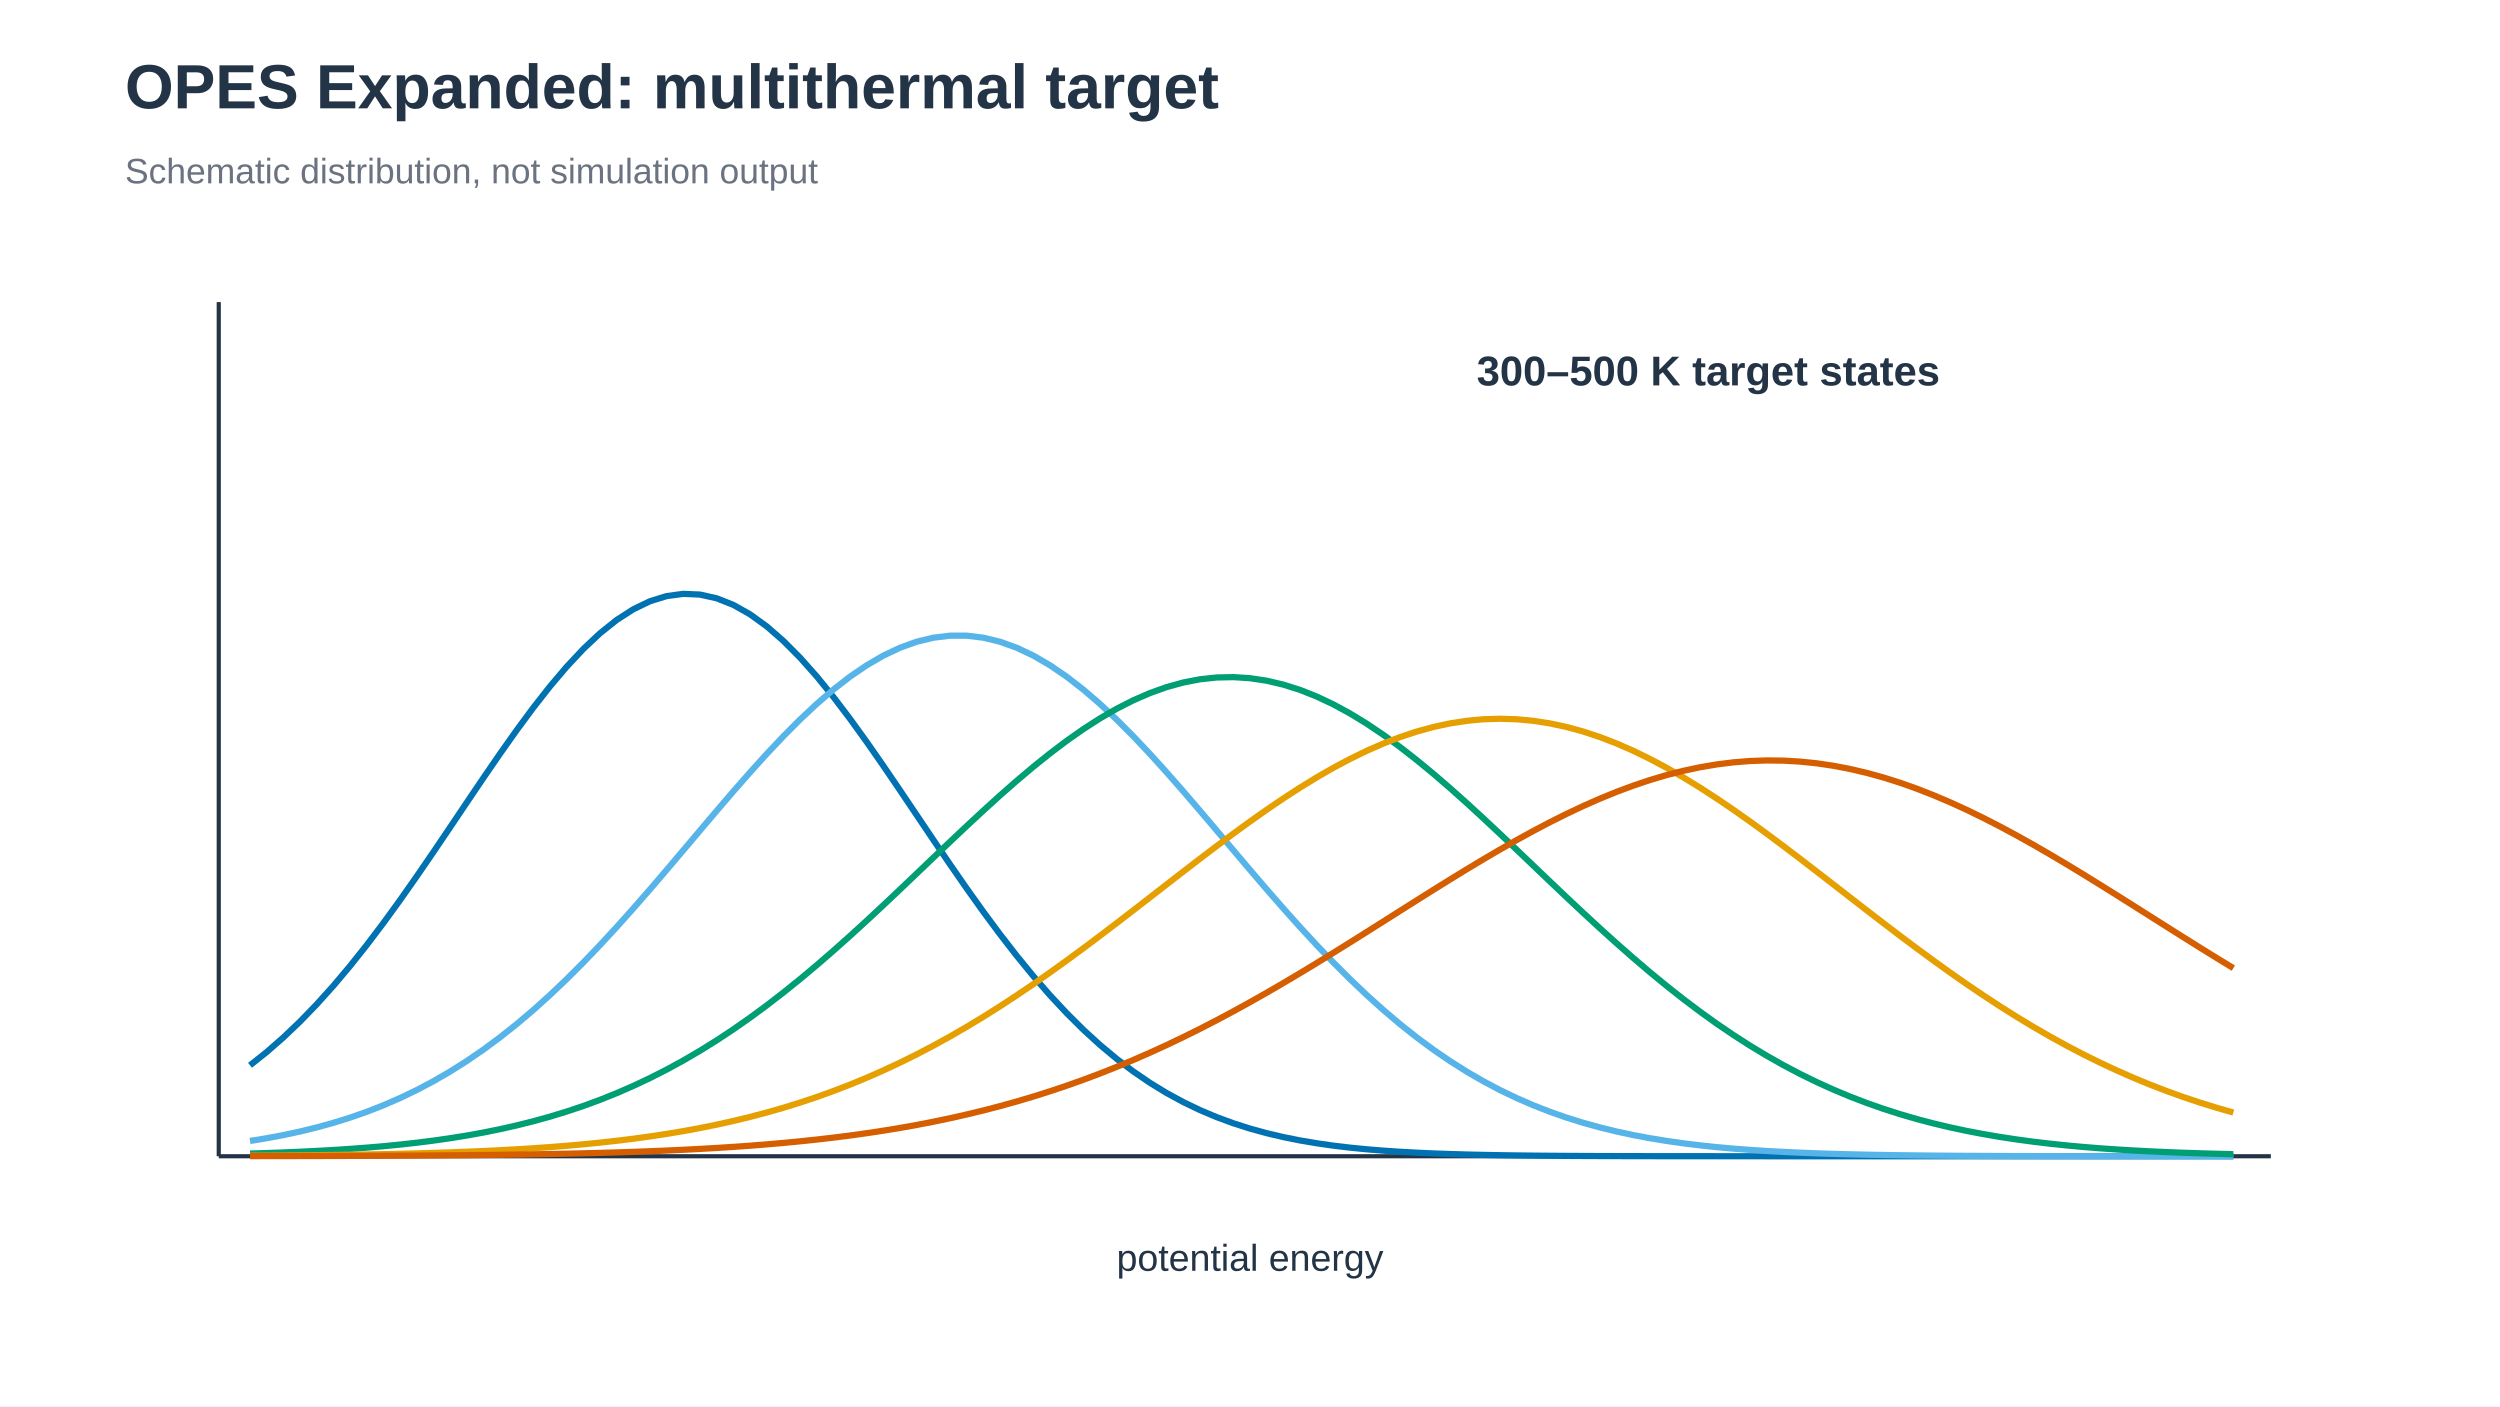
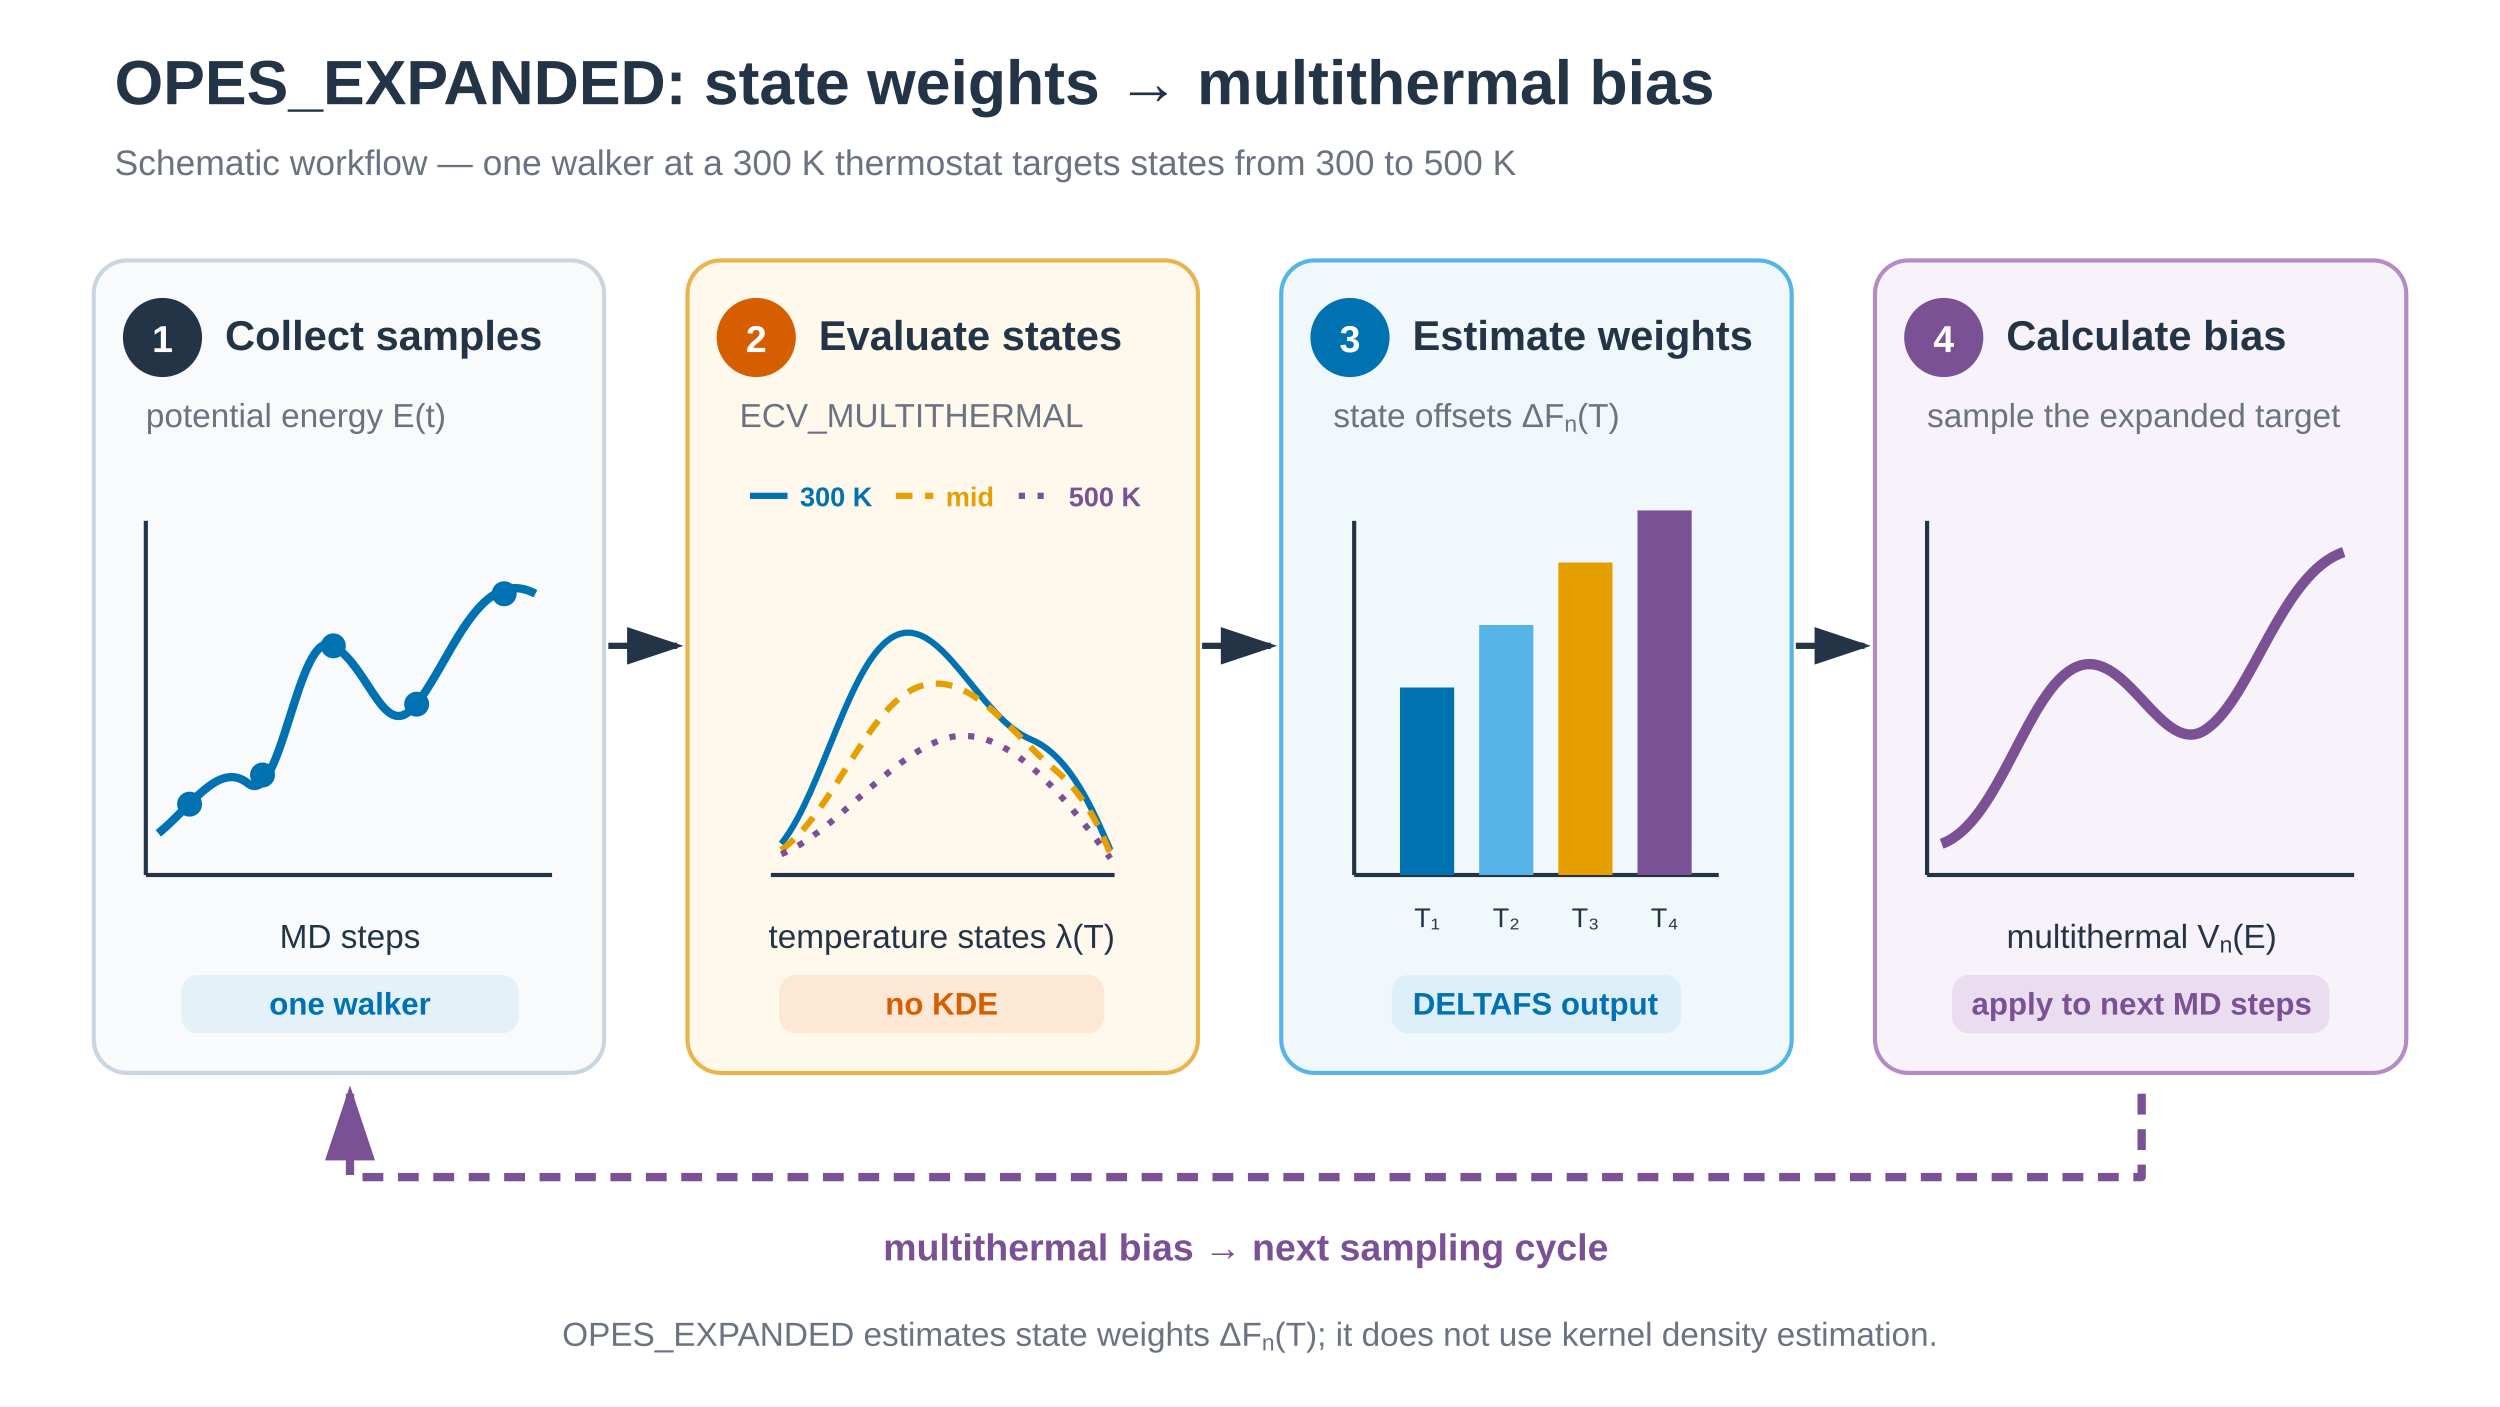
<svg xmlns="http://www.w3.org/2000/svg" viewBox="0 0 1200 675" role="img">
  <defs>
    <marker id="arrow" markerWidth="10" markerHeight="10" refX="8" refY="3" orient="auto" markerUnits="strokeWidth">
      <path d="M0,0 L0,6 L9,3 z" fill="#243447" />
    </marker>
-     <marker id="blue-arrow" markerWidth="10" markerHeight="10" refX="8" refY="3" orient="auto" markerUnits="strokeWidth">
-       <path d="M0,0 L0,6 L9,3 z" fill="#0072B2" />
+     <marker id="arrow-purple" markerWidth="10" markerHeight="10" refX="8" refY="3" orient="auto" markerUnits="strokeWidth">
+       <path d="M0,0 L0,6 L9,3 z" fill="#7A5195" />
    </marker>
-     <pattern id="hatch" width="10" height="10" patternUnits="userSpaceOnUse">
-       <path d="M0 10L10 0" stroke="#6B7280" stroke-width="2" />
-     </pattern>
  </defs>
  <rect width="1200" height="675" fill="#FFFFFF" />
-   <text x="60" y="52" text-anchor="start" font-family="Arial, Helvetica, sans-serif" font-size="30" font-weight="bold" fill="#243447">OPES Expanded: multithermal target</text>
-   <text x="60" y="88" text-anchor="start" font-family="Arial, Helvetica, sans-serif" font-size="17" font-weight="normal" fill="#6B7280">Schematic distribution, not simulation output</text>
-   <line x1="105" y1="555" x2="1090" y2="555" stroke="#243447" stroke-width="2" />
-   <line x1="105" y1="555" x2="105" y2="145" stroke="#243447" stroke-width="2" />
-   <polyline points="120,511.354 128,504.986 136,497.991 144,490.36 152,482.094 160,473.206 168,463.717 176,453.666 184,443.101 192,432.087 200,420.7 208,409.033 216,397.189 224,385.284 232,373.444 240,361.803 248,350.499 256,339.677 264,329.477 272,320.04 280,311.5 288,303.981 296,297.594 304,292.438 312,288.591 320,286.113 328,285.045 336,285.401 344,287.178 352,290.346 360,294.857 368,300.64 376,307.606 384,315.65 392,324.655 400,334.49 408,345.019 416,356.1 424,367.59 432,379.348 440,391.237 448,403.126 456,414.895 464,426.435 472,437.646 480,448.444 488,458.759 496,468.535 504,477.727 512,486.306 520,494.255 528,501.567 536,508.247 544,514.308 552,519.77 560,524.66 568,529.009 576,532.852 584,536.226 592,539.17 600,541.723 608,543.923 616,545.807 624,547.411 632,548.768 640,549.91 648,550.864 656,551.657 664,552.312 672,552.851 680,553.29 688,553.647 696,553.935 704,554.166 712,554.35 720,554.497 728,554.612 736,554.703 744,554.773 752,554.828 760,554.87 768,554.903 776,554.927 784,554.946 792,554.96 800,554.971 808,554.979 816,554.984 824,554.989 832,554.992 840,554.994 848,554.996 856,554.997 864,554.998 872,554.999 880,554.999 888,554.999 896,555 904,555 912,555 920,555 928,555 936,555 944,555 952,555 960,555 968,555 976,555 984,555 992,555 1000,555 1008,555 1016,555 1024,555 1032,555 1040,555 1048,555 1056,555 1064,555 1072,555" fill="none" stroke="#0072B2" stroke-width="3" />
-   <polyline points="120,547.658 128,546.349 136,544.846 144,543.129 152,541.176 160,538.963 168,536.47 176,533.672 184,530.547 192,527.074 200,523.232 208,519.002 216,514.368 224,509.316 232,503.836 240,497.922 248,491.574 256,484.793 264,477.591 272,469.983 280,461.991 288,453.645 296,444.98 304,436.04 312,426.875 320,417.542 328,408.104 336,398.63 344,389.194 352,379.874 360,370.752 368,361.909 376,353.432 384,345.402 392,337.902 400,331.011 408,324.802 416,319.343 424,314.695 432,310.91 440,308.033 448,306.096 456,305.122 464,305.122 472,306.096 480,308.033 488,310.91 496,314.695 504,319.343 512,324.802 520,331.011 528,337.902 536,345.402 544,353.432 552,361.909 560,370.752 568,379.874 576,389.194 584,398.63 592,408.104 600,417.542 608,426.875 616,436.04 624,444.98 632,453.645 640,461.991 648,469.983 656,477.591 664,484.793 672,491.574 680,497.922 688,503.836 696,509.316 704,514.368 712,519.002 720,523.232 728,527.074 736,530.547 744,533.672 752,536.47 760,538.963 768,541.176 776,543.129 784,544.846 792,546.349 800,547.658 808,548.793 816,549.773 824,550.616 832,551.337 840,551.951 848,552.473 856,552.913 864,553.283 872,553.593 880,553.852 888,554.067 896,554.244 904,554.39 912,554.51 920,554.608 928,554.687 936,554.752 944,554.804 952,554.845 960,554.879 968,554.905 976,554.926 984,554.943 992,554.956 1000,554.966 1008,554.974 1016,554.98 1024,554.985 1032,554.988 1040,554.991 1048,554.993 1056,554.995 1064,554.996 1072,554.997" fill="none" stroke="#56B4E9" stroke-width="3" />
-   <polyline points="120,553.708 128,553.461 136,553.172 144,552.835 152,552.445 160,551.993 168,551.472 176,550.872 184,550.186 192,549.402 200,548.51 208,547.498 216,546.354 224,545.066 232,543.621 240,542.004 248,540.202 256,538.2 264,535.985 272,533.543 280,530.859 288,527.921 296,524.717 304,521.235 312,517.465 320,513.4 328,509.033 336,504.359 344,499.378 352,494.089 360,488.498 368,482.612 376,476.44 384,469.998 392,463.303 400,456.378 408,449.247 416,441.941 424,434.493 432,426.939 440,419.319 448,411.677 456,404.058 464,396.511 472,389.086 480,381.833 488,374.805 496,368.054 504,361.632 512,355.589 520,349.973 528,344.831 536,340.206 544,336.137 552,332.66 560,329.805 568,327.596 576,326.055 584,325.194 592,325.022 600,325.539 608,326.741 616,328.618 624,331.153 632,334.323 640,338.1 648,342.451 656,347.34 664,352.724 672,358.56 680,364.799 688,371.392 696,378.288 704,385.435 712,392.78 720,400.273 728,407.862 736,415.498 744,423.134 752,430.726 760,438.233 768,445.614 776,452.836 784,459.868 792,466.681 800,473.252 808,479.561 816,485.591 824,491.331 832,496.772 840,501.907 848,506.735 856,511.255 864,515.47 872,519.387 880,523.011 888,526.353 896,529.423 904,532.232 912,534.793 920,537.12 928,539.227 936,541.127 944,542.835 952,544.364 960,545.729 968,546.943 976,548.019 984,548.97 992,549.807 1000,550.541 1008,551.182 1016,551.741 1024,552.227 1032,552.647 1040,553.01 1048,553.322 1056,553.589 1064,553.817 1072,554.011" fill="none" stroke="#009E73" stroke-width="3" />
-   <polyline points="120,554.74 128,554.689 136,554.63 144,554.56 152,554.478 160,554.383 168,554.272 176,554.143 184,553.994 192,553.821 200,553.622 208,553.394 216,553.132 224,552.832 232,552.491 240,552.102 248,551.661 256,551.163 264,550.6 272,549.967 280,549.257 288,548.461 296,547.574 304,546.585 312,545.488 320,544.274 328,542.933 336,541.457 344,539.836 352,538.062 360,536.125 368,534.017 376,531.729 384,529.252 392,526.58 400,523.704 408,520.62 416,517.322 424,513.805 432,510.067 440,506.107 448,501.923 456,497.519 464,492.898 472,488.064 480,483.025 488,477.791 496,472.374 504,466.786 512,461.044 520,455.167 528,449.173 536,443.087 544,436.932 552,430.735 560,424.523 568,418.326 576,412.175 584,406.102 592,400.139 600,394.321 608,388.68 616,383.251 624,378.065 632,373.157 640,368.556 648,364.293 656,360.397 664,356.893 672,353.805 680,351.154 688,348.96 696,347.237 704,345.997 712,345.25 720,345.0 728,345.25 736,345.997 744,347.237 752,348.96 760,351.154 768,353.805 776,356.893 784,360.397 792,364.293 800,368.556 808,373.157 816,378.065 824,383.251 832,388.68 840,394.321 848,400.139 856,406.102 864,412.175 872,418.326 880,424.523 888,430.735 896,436.932 904,443.087 912,449.173 920,455.167 928,461.044 936,466.786 944,472.374 952,477.791 960,483.025 968,488.064 976,492.898 984,497.519 992,501.923 1000,506.107 1008,510.067 1016,513.805 1024,517.322 1032,520.62 1040,523.704 1048,526.58 1056,529.252 1064,531.729 1072,534.017" fill="none" stroke="#E69F00" stroke-width="3" />
-   <polyline points="120,554.939 128,554.927 136,554.914 144,554.897 152,554.878 160,554.856 168,554.83 176,554.8 184,554.765 192,554.724 200,554.677 208,554.623 216,554.56 224,554.487 232,554.404 240,554.309 248,554.2 256,554.076 264,553.934 272,553.774 280,553.591 288,553.385 296,553.152 304,552.889 312,552.594 320,552.263 328,551.892 336,551.478 344,551.016 352,550.503 360,549.933 368,549.302 376,548.605 384,547.836 392,546.99 400,546.062 408,545.045 416,543.935 424,542.724 432,541.406 440,539.977 448,538.429 456,536.757 464,534.955 472,533.018 480,530.94 488,528.716 496,526.343 504,523.815 512,521.13 520,518.284 528,515.277 536,512.106 544,508.771 552,505.273 560,501.614 568,497.796 576,493.823 584,489.701 592,485.436 600,481.034 608,476.507 616,471.863 624,467.114 632,462.273 640,457.354 648,452.374 656,447.347 664,442.292 672,437.227 680,432.172 688,427.148 696,422.175 704,417.274 712,412.469 720,407.781 728,403.232 736,398.845 744,394.64 752,390.641 760,386.867 768,383.338 776,380.074 784,377.091 792,374.407 800,372.036 808,369.992 816,368.287 824,366.929 832,365.927 840,365.287 848,365.011 856,365.103 864,365.561 872,366.383 880,367.564 888,369.097 896,370.973 904,373.182 912,375.711 920,378.546 928,381.672 936,385.071 944,388.724 952,392.614 960,396.718 968,401.017 976,405.488 984,410.109 992,414.859 1000,419.714 1008,424.653 1016,429.655 1024,434.697 1032,439.759 1040,444.821 1048,449.865 1056,454.871 1064,459.823 1072,464.704" fill="none" stroke="#D55E00" stroke-width="3" />
-   <text x="600" y="610" text-anchor="middle" font-family="Arial, Helvetica, sans-serif" font-size="18" font-weight="normal" fill="#243447">potential energy</text>
-   <text x="820" y="185" text-anchor="middle" font-family="Arial, Helvetica, sans-serif" font-size="20" font-weight="bold" fill="#243447">300–500 K target states</text>
+   <text x="55" y="50" font-family="Arial, Helvetica, sans-serif" font-size="30" font-weight="bold" fill="#243447">OPES_EXPANDED: state weights → multithermal bias</text>
+   <text x="55" y="84" font-family="Arial, Helvetica, sans-serif" font-size="17" fill="#6B7280">Schematic workflow — one walker at a 300 K thermostat targets states from 300 to 500 K</text>
+   <line x1="292" y1="310" x2="325" y2="310" stroke="#243447" stroke-width="3" marker-end="url(#arrow)" />
+   <line x1="577" y1="310" x2="610" y2="310" stroke="#243447" stroke-width="3" marker-end="url(#arrow)" />
+   <line x1="862" y1="310" x2="895" y2="310" stroke="#243447" stroke-width="3" marker-end="url(#arrow)" />
+   <rect x="45" y="125" width="245" height="390" rx="16" fill="#F8FAFC" stroke="#CBD5E1" stroke-width="2" />
+   <circle cx="78" cy="162" r="19" fill="#243447" />
+   <text x="78" y="169" text-anchor="middle" font-family="Arial, Helvetica, sans-serif" font-size="18" font-weight="bold" fill="#FFFFFF">1</text>
+   <text x="108" y="168" font-family="Arial, Helvetica, sans-serif" font-size="20" font-weight="bold" fill="#243447">Collect samples</text>
+   <text x="70" y="205" font-family="Arial, Helvetica, sans-serif" font-size="16" fill="#6B7280">potential energy E(t)</text>
+   <line x1="70" y1="420" x2="265" y2="420" stroke="#243447" stroke-width="2" />
+   <line x1="70" y1="420" x2="70" y2="250" stroke="#243447" stroke-width="2" />
+   <path d="M76 400 C92 387 105 365 119 376 C135 389 143 300 160 310 C177 320 184 355 198 340 C215 322 229 270 257 285" fill="none" stroke="#0072B2" stroke-width="4" />
+   <circle cx="91" cy="386" r="6" fill="#0072B2" />
+   <circle cx="126" cy="372" r="6" fill="#0072B2" />
+   <circle cx="160" cy="310" r="6" fill="#0072B2" />
+   <circle cx="200" cy="338" r="6" fill="#0072B2" />
+   <circle cx="242" cy="285" r="6" fill="#0072B2" />
+   <text x="168" y="455" text-anchor="middle" font-family="Arial, Helvetica, sans-serif" font-size="16" fill="#243447">MD steps</text>
+   <rect x="87" y="468" width="162" height="28" rx="8" fill="#E4F1F8" />
+   <text x="168" y="487" text-anchor="middle" font-family="Arial, Helvetica, sans-serif" font-size="15" font-weight="bold" fill="#0072B2">one walker</text>
+   <rect x="330" y="125" width="245" height="390" rx="16" fill="#FFF9ED" stroke="#E9B44C" stroke-width="2" />
+   <circle cx="363" cy="162" r="19" fill="#D55E00" />
+   <text x="363" y="169" text-anchor="middle" font-family="Arial, Helvetica, sans-serif" font-size="18" font-weight="bold" fill="#FFFFFF">2</text>
+   <text x="393" y="168" font-family="Arial, Helvetica, sans-serif" font-size="20" font-weight="bold" fill="#243447">Evaluate states</text>
+   <text x="355" y="205" font-family="Arial, Helvetica, sans-serif" font-size="16" fill="#6B7280">ECV_MULTITHERMAL</text>
+   <line x1="370" y1="420" x2="535" y2="420" stroke="#243447" stroke-width="2" />
+   <path d="M375 405 C395 380 408 315 430 305 C452 295 470 345 495 355 C514 363 525 390 533 408" fill="none" stroke="#0072B2" stroke-width="3" />
+   <path d="M375 408 C400 390 416 340 440 330 C465 320 485 352 507 370 C520 381 528 397 533 410" fill="none" stroke="#E69F00" stroke-width="3" stroke-dasharray="8 6" />
+   <path d="M375 410 C400 400 425 365 452 355 C480 345 508 378 533 412" fill="none" stroke="#7A5195" stroke-width="3" stroke-dasharray="3 6" />
+   <line x1="360" y1="238" x2="378" y2="238" stroke="#0072B2" stroke-width="3" />
+   <text x="384" y="243" font-family="Arial, Helvetica, sans-serif" font-size="13" font-weight="bold" fill="#0072B2">300 K</text>
+   <line x1="430" y1="238" x2="448" y2="238" stroke="#E69F00" stroke-width="3" stroke-dasharray="8 6" />
+   <text x="454" y="243" font-family="Arial, Helvetica, sans-serif" font-size="13" font-weight="bold" fill="#E69F00">mid</text>
+   <line x1="489" y1="238" x2="507" y2="238" stroke="#7A5195" stroke-width="3" stroke-dasharray="3 6" />
+   <text x="513" y="243" font-family="Arial, Helvetica, sans-serif" font-size="13" font-weight="bold" fill="#7A5195">500 K</text>
+   <text x="452" y="455" text-anchor="middle" font-family="Arial, Helvetica, sans-serif" font-size="16" fill="#243447">temperature states λ(T)</text>
+   <rect x="374" y="468" width="156" height="28" rx="8" fill="#FCE8D5" />
+   <text x="452" y="487" text-anchor="middle" font-family="Arial, Helvetica, sans-serif" font-size="15" font-weight="bold" fill="#D55E00">no KDE</text>
+   <rect x="615" y="125" width="245" height="390" rx="16" fill="#F1F8FC" stroke="#56B4E9" stroke-width="2" />
+   <circle cx="648" cy="162" r="19" fill="#0072B2" />
+   <text x="648" y="169" text-anchor="middle" font-family="Arial, Helvetica, sans-serif" font-size="18" font-weight="bold" fill="#FFFFFF">3</text>
+   <text x="678" y="168" font-family="Arial, Helvetica, sans-serif" font-size="20" font-weight="bold" fill="#243447">Estimate weights</text>
+   <text x="640" y="205" font-family="Arial, Helvetica, sans-serif" font-size="16" fill="#6B7280">state offsets ΔF<tspan baseline-shift="sub" font-size="11">n</tspan>(T)</text>
+   <line x1="650" y1="420" x2="825" y2="420" stroke="#243447" stroke-width="2" />
+   <line x1="650" y1="420" x2="650" y2="250" stroke="#243447" stroke-width="2" />
+   <rect x="672" y="330" width="26" height="90" fill="#0072B2" />
+   <rect x="710" y="300" width="26" height="120" fill="#56B4E9" />
+   <rect x="748" y="270" width="26" height="150" fill="#E69F00" />
+   <rect x="786" y="245" width="26" height="175" fill="#7A5195" />
+   <text x="685" y="445" text-anchor="middle" font-family="Arial, Helvetica, sans-serif" font-size="13" fill="#243447">T₁</text>
+   <text x="723" y="445" text-anchor="middle" font-family="Arial, Helvetica, sans-serif" font-size="13" fill="#243447">T₂</text>
+   <text x="761" y="445" text-anchor="middle" font-family="Arial, Helvetica, sans-serif" font-size="13" fill="#243447">T₃</text>
+   <text x="799" y="445" text-anchor="middle" font-family="Arial, Helvetica, sans-serif" font-size="13" fill="#243447">T₄</text>
+   <rect x="668" y="468" width="139" height="28" rx="8" fill="#DDEFF8" />
+   <text x="737" y="487" text-anchor="middle" font-family="Arial, Helvetica, sans-serif" font-size="15" font-weight="bold" fill="#0072B2">DELTAFS output</text>
+   <rect x="900" y="125" width="255" height="390" rx="16" fill="#F8F3FA" stroke="#B58BC4" stroke-width="2" />
+   <circle cx="933" cy="162" r="19" fill="#7A5195" />
+   <text x="933" y="169" text-anchor="middle" font-family="Arial, Helvetica, sans-serif" font-size="18" font-weight="bold" fill="#FFFFFF">4</text>
+   <text x="963" y="168" font-family="Arial, Helvetica, sans-serif" font-size="20" font-weight="bold" fill="#243447">Calculate bias</text>
+   <text x="925" y="205" font-family="Arial, Helvetica, sans-serif" font-size="16" fill="#6B7280">sample the expanded target</text>
+   <line x1="925" y1="420" x2="1130" y2="420" stroke="#243447" stroke-width="2" />
+   <line x1="925" y1="420" x2="925" y2="250" stroke="#243447" stroke-width="2" />
+   <path d="M932 405 C960 395 973 330 997 320 C1021 310 1038 365 1059 350 C1081 335 1095 275 1125 265" fill="none" stroke="#7A5195" stroke-width="5" />
+   <text x="1028" y="455" text-anchor="middle" font-family="Arial, Helvetica, sans-serif" font-size="16" fill="#243447">multithermal V<tspan baseline-shift="sub" font-size="11">n</tspan>(E)</text>
+   <rect x="937" y="468" width="181" height="28" rx="8" fill="#EBDDF0" />
+   <text x="1028" y="487" text-anchor="middle" font-family="Arial, Helvetica, sans-serif" font-size="15" font-weight="bold" fill="#7A5195">apply to next MD steps</text>
+   <path d="M1028 525 L1028 565 L168 565 L168 525" fill="none" stroke="#7A5195" stroke-width="4" stroke-dasharray="10 7" stroke-linejoin="round" marker-end="url(#arrow-purple)" />
+   <text x="598" y="605" text-anchor="middle" font-family="Arial, Helvetica, sans-serif" font-size="18" font-weight="bold" fill="#7A5195">multithermal bias → next sampling cycle</text>
+   <text x="600" y="646" text-anchor="middle" font-family="Arial, Helvetica, sans-serif" font-size="16" fill="#6B7280">OPES_EXPANDED estimates state weights ΔF<tspan baseline-shift="sub" font-size="11">n</tspan>(T); it does not use kernel density estimation.</text>
</svg>
